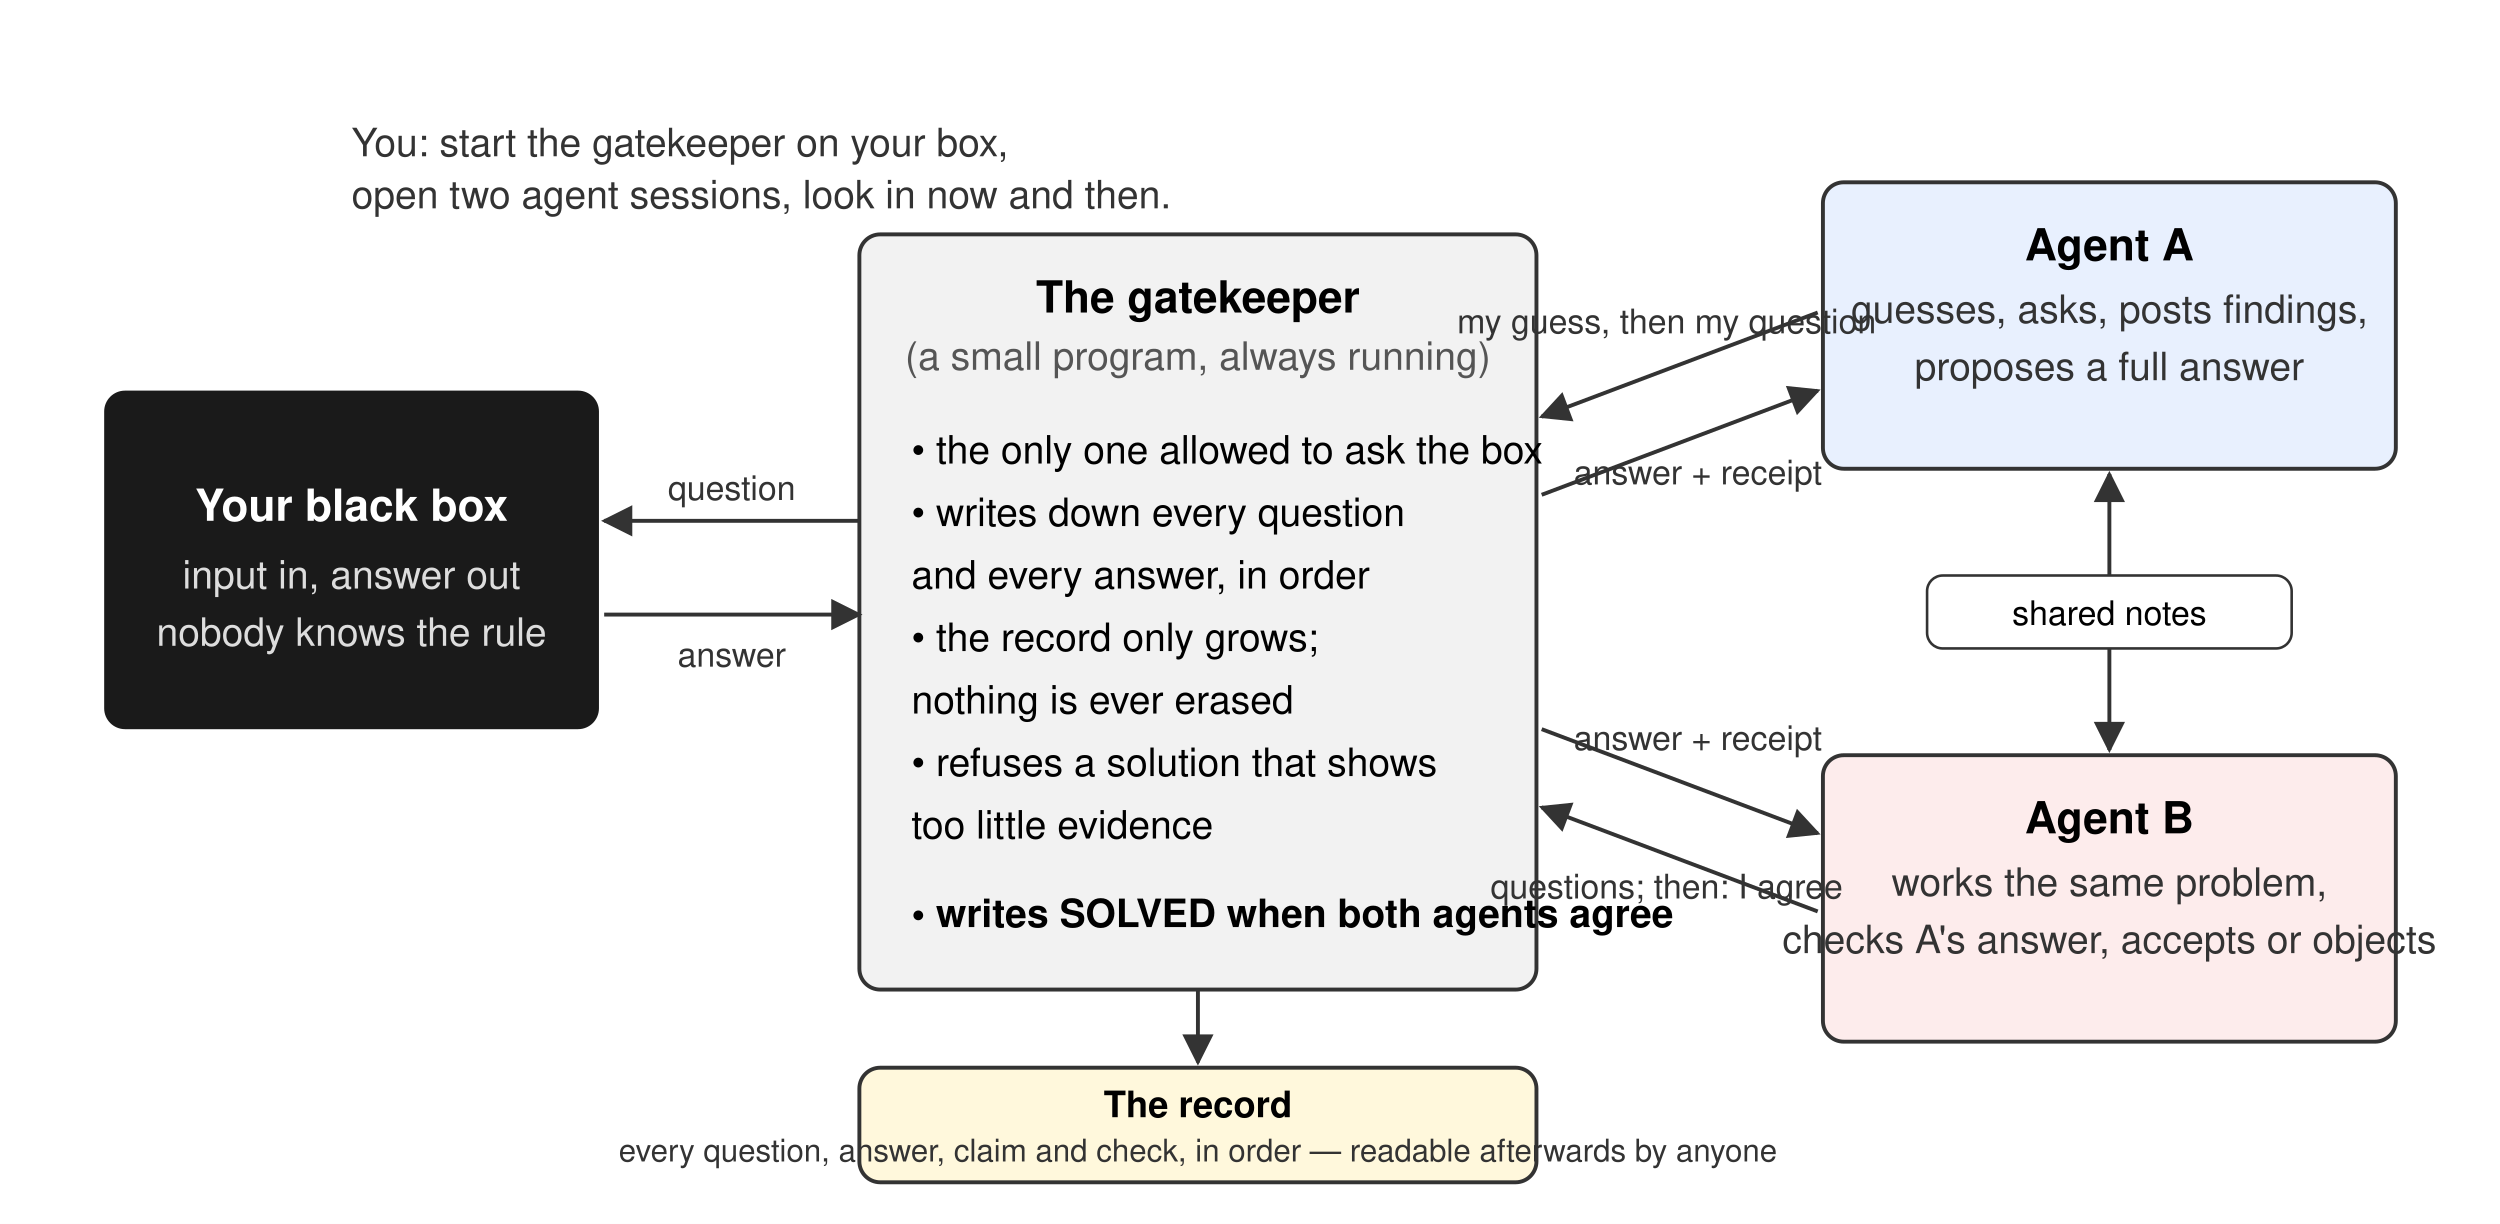
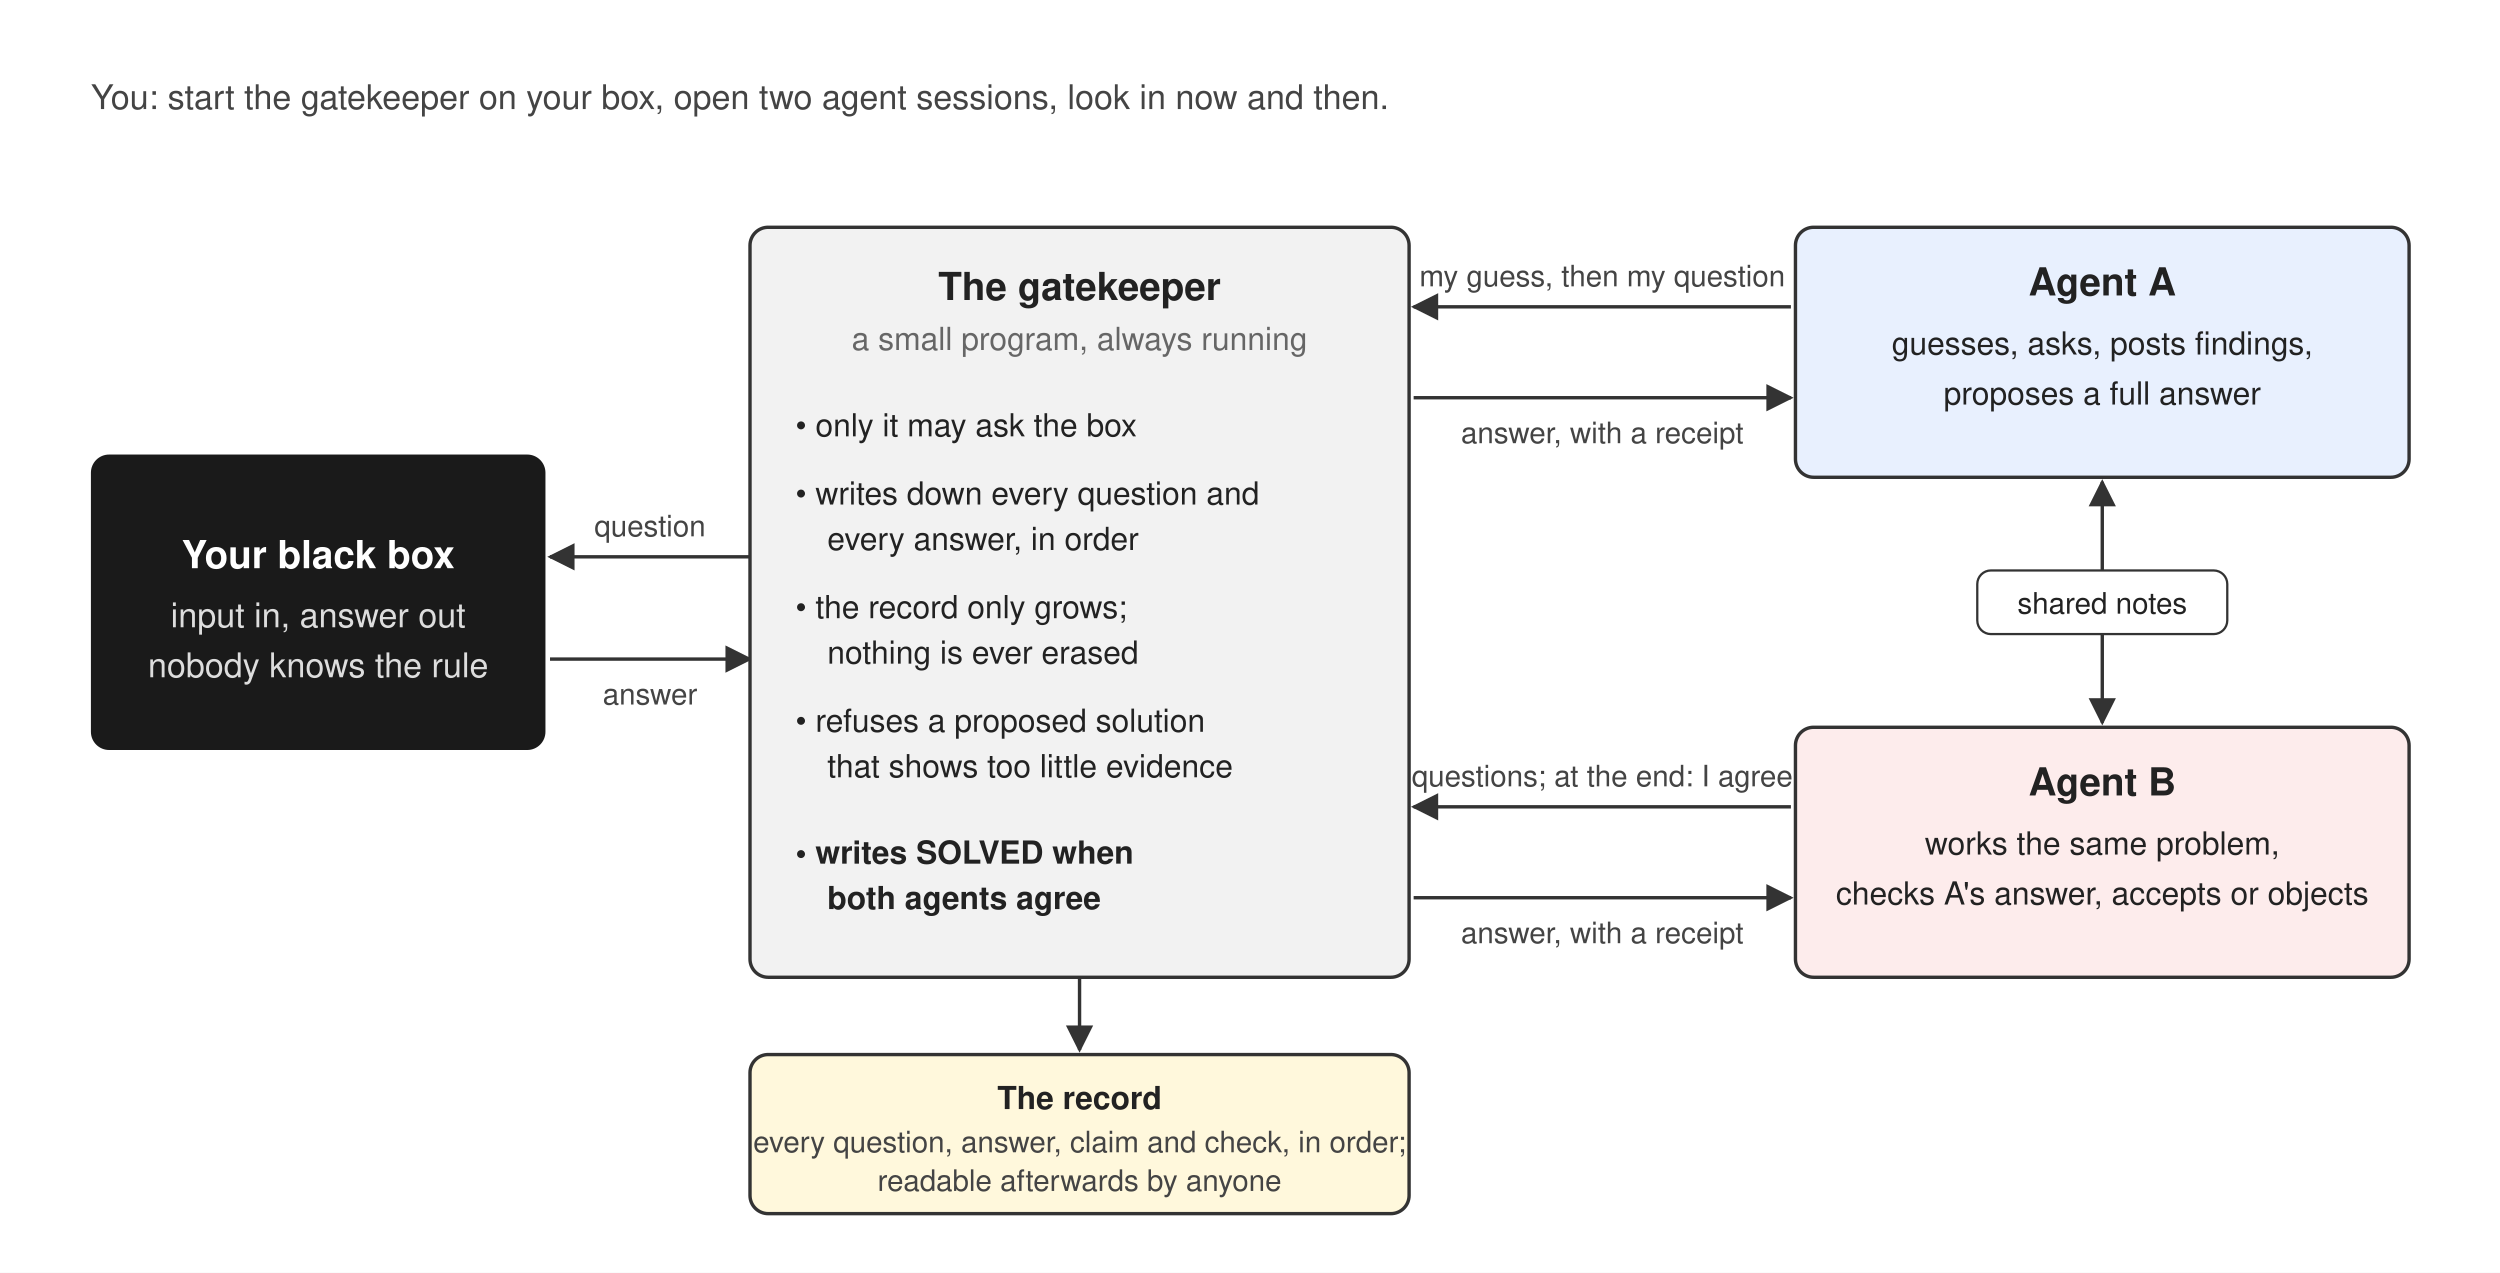
- <svg xmlns="http://www.w3.org/2000/svg" width="960" height="470" viewBox="0 0 960 470" font-family="Helvetica, Arial, sans-serif" font-size="15">
+ <svg xmlns="http://www.w3.org/2000/svg" width="1100" height="560" viewBox="0 0 1100 560" font-family="Helvetica, Arial, sans-serif" font-size="15" fill="#222">
  <defs>
    <marker id="arrow" viewBox="0 0 10 10" refX="9" refY="5" markerWidth="8" markerHeight="8" orient="auto-start-reverse">
      <path d="M 0 0 L 10 5 L 0 10 z" fill="#333" />
    </marker>
  </defs>
-   <rect width="960" height="470" fill="#ffffff" />
-   <rect x="40" y="150" width="190" height="130" rx="8" fill="#1a1a1a" />
-   <text x="135" y="200" text-anchor="middle" fill="#ffffff" font-size="17" font-weight="bold">Your black box</text>
-   <text x="135" y="226" text-anchor="middle" fill="#dddddd">input in, answer out</text>
-   <text x="135" y="248" text-anchor="middle" fill="#dddddd">nobody knows the rule</text>
-   <rect x="330" y="90" width="260" height="290" rx="8" fill="#f2f2f2" stroke="#333" stroke-width="1.5" />
-   <text x="460" y="120" text-anchor="middle" font-size="17" font-weight="bold">The gatekeeper</text>
-   <text x="460" y="142" text-anchor="middle" fill="#555">(a small program, always running)</text>
-   <text x="350" y="178">• the only one allowed to ask the box</text>
-   <text x="350" y="202">• writes down every question</text>
-   <text x="350" y="226">   and every answer, in order</text>
-   <text x="350" y="250">• the record only grows;</text>
-   <text x="350" y="274">   nothing is ever erased</text>
-   <text x="350" y="298">• refuses a solution that shows</text>
-   <text x="350" y="322">   too little evidence</text>
-   <text x="350" y="356" font-weight="bold">• writes SOLVED when both agents agree</text>
-   <line x1="330" y1="200" x2="232" y2="200" stroke="#333" stroke-width="1.5" marker-end="url(#arrow)" />
-   <text x="281" y="192" text-anchor="middle" fill="#333" font-size="13">question</text>
-   <line x1="232" y1="236" x2="330" y2="236" stroke="#333" stroke-width="1.5" marker-end="url(#arrow)" />
-   <text x="281" y="256" text-anchor="middle" fill="#333" font-size="13">answer</text>
-   <rect x="700" y="70" width="220" height="110" rx="8" fill="#e8f0fe" stroke="#333" stroke-width="1.5" />
-   <text x="810" y="100" text-anchor="middle" font-size="17" font-weight="bold">Agent A</text>
-   <text x="810" y="124" text-anchor="middle" fill="#333">guesses, asks, posts findings,</text>
-   <text x="810" y="146" text-anchor="middle" fill="#333">proposes a full answer</text>
-   <rect x="700" y="290" width="220" height="110" rx="8" fill="#fdecec" stroke="#333" stroke-width="1.5" />
-   <text x="810" y="320" text-anchor="middle" font-size="17" font-weight="bold">Agent B</text>
-   <text x="810" y="344" text-anchor="middle" fill="#333">works the same problem,</text>
-   <text x="810" y="366" text-anchor="middle" fill="#333">checks A's answer, accepts or objects</text>
-   <line x1="810" y1="182" x2="810" y2="288" stroke="#333" stroke-width="1.5" marker-start="url(#arrow)" marker-end="url(#arrow)" />
-   <rect x="740" y="221" width="140" height="28" rx="6" fill="#ffffff" stroke="#333" />
-   <text x="810" y="240" text-anchor="middle" font-size="13">shared notes</text>
-   <line x1="698" y1="120" x2="592" y2="160" stroke="#333" stroke-width="1.5" marker-end="url(#arrow)" />
-   <text x="640" y="128" text-anchor="middle" fill="#333" font-size="13">my guess, then my question</text>
-   <line x1="592" y1="190" x2="698" y2="150" stroke="#333" stroke-width="1.5" marker-end="url(#arrow)" />
-   <text x="652" y="186" text-anchor="middle" fill="#333" font-size="13">answer + receipt</text>
-   <line x1="698" y1="350" x2="592" y2="310" stroke="#333" stroke-width="1.5" marker-end="url(#arrow)" />
-   <text x="640" y="345" text-anchor="middle" fill="#333" font-size="13">questions; then: I agree</text>
-   <line x1="592" y1="280" x2="698" y2="320" stroke="#333" stroke-width="1.5" marker-end="url(#arrow)" />
-   <text x="652" y="288" text-anchor="middle" fill="#333" font-size="13">answer + receipt</text>
-   <rect x="330" y="410" width="260" height="44" rx="8" fill="#fff8dc" stroke="#333" stroke-width="1.5" />
-   <text x="460" y="429" text-anchor="middle" font-weight="bold" font-size="14">The record</text>
-   <text x="460" y="446" text-anchor="middle" font-size="12" fill="#333">every question, answer, claim and check, in order — readable afterwards by anyone</text>
-   <line x1="460" y1="380" x2="460" y2="408" stroke="#333" stroke-width="1.5" marker-end="url(#arrow)" />
-   <text x="135" y="60" font-size="15" fill="#333">You: start the gatekeeper on your box,</text>
-   <text x="135" y="80" font-size="15" fill="#333">open two agent sessions, look in now and then.</text>
+   <rect width="1100" height="560" fill="#ffffff" />
+   <text x="40" y="48" font-size="15" fill="#444">You: start the gatekeeper on your box, open two agent sessions, look in now and then.</text>
+   <rect x="40" y="200" width="200" height="130" rx="8" fill="#1a1a1a" />
+   <text x="140" y="250" text-anchor="middle" fill="#ffffff" font-size="17" font-weight="bold">Your black box</text>
+   <text x="140" y="276" text-anchor="middle" fill="#dddddd">input in, answer out</text>
+   <text x="140" y="298" text-anchor="middle" fill="#dddddd">nobody knows the rule</text>
+   <line x1="330" y1="245" x2="242" y2="245" stroke="#333" stroke-width="1.5" marker-end="url(#arrow)" />
+   <text x="286" y="236" text-anchor="middle" font-size="13" fill="#444">question</text>
+   <line x1="242" y1="290" x2="330" y2="290" stroke="#333" stroke-width="1.5" marker-end="url(#arrow)" />
+   <text x="286" y="310" text-anchor="middle" font-size="13" fill="#444">answer</text>
+   <rect x="330" y="100" width="290" height="330" rx="8" fill="#f2f2f2" stroke="#333" stroke-width="1.5" />
+   <text x="475" y="132" text-anchor="middle" font-size="17" font-weight="bold">The gatekeeper</text>
+   <text x="475" y="154" text-anchor="middle" fill="#666" font-size="14">a small program, always running</text>
+   <g font-size="14">
+     <text x="350" y="192">• only it may ask the box</text>
+     <text x="350" y="222">• writes down every question and</text>
+     <text x="364" y="242">every answer, in order</text>
+     <text x="350" y="272">• the record only grows;</text>
+     <text x="364" y="292">nothing is ever erased</text>
+     <text x="350" y="322">• refuses a proposed solution</text>
+     <text x="364" y="342">that shows too little evidence</text>
+     <text x="350" y="380" font-weight="bold">• writes SOLVED when</text>
+     <text x="364" y="400" font-weight="bold">both agents agree</text>
+   </g>
+   <line x1="475" y1="430" x2="475" y2="462" stroke="#333" stroke-width="1.5" marker-end="url(#arrow)" />
+   <rect x="330" y="464" width="290" height="70" rx="8" fill="#fff8dc" stroke="#333" stroke-width="1.5" />
+   <text x="475" y="488" text-anchor="middle" font-weight="bold" font-size="14">The record</text>
+   <text x="475" y="507" text-anchor="middle" font-size="13" fill="#444">every question, answer, claim and check, in order;</text>
+   <text x="475" y="524" text-anchor="middle" font-size="13" fill="#444">readable afterwards by anyone</text>
+   <rect x="790" y="100" width="270" height="110" rx="8" fill="#e8f0fe" stroke="#333" stroke-width="1.5" />
+   <text x="925" y="130" text-anchor="middle" font-size="17" font-weight="bold">Agent A</text>
+   <text x="925" y="156" text-anchor="middle" font-size="14">guesses, asks, posts findings,</text>
+   <text x="925" y="178" text-anchor="middle" font-size="14">proposes a full answer</text>
+   <rect x="790" y="320" width="270" height="110" rx="8" fill="#fdecec" stroke="#333" stroke-width="1.5" />
+   <text x="925" y="350" text-anchor="middle" font-size="17" font-weight="bold">Agent B</text>
+   <text x="925" y="376" text-anchor="middle" font-size="14">works the same problem,</text>
+   <text x="925" y="398" text-anchor="middle" font-size="14">checks A's answer, accepts or objects</text>
+   <line x1="925" y1="212" x2="925" y2="318" stroke="#333" stroke-width="1.5" marker-start="url(#arrow)" marker-end="url(#arrow)" />
+   <rect x="870" y="251" width="110" height="28" rx="6" fill="#ffffff" stroke="#333" />
+   <text x="925" y="270" text-anchor="middle" font-size="13">shared notes</text>
+   <line x1="788" y1="135" x2="622" y2="135" stroke="#333" stroke-width="1.5" marker-end="url(#arrow)" />
+   <text x="705" y="126" text-anchor="middle" font-size="13" fill="#444">my guess, then my question</text>
+   <line x1="622" y1="175" x2="788" y2="175" stroke="#333" stroke-width="1.5" marker-end="url(#arrow)" />
+   <text x="705" y="195" text-anchor="middle" font-size="13" fill="#444">answer, with a receipt</text>
+   <line x1="788" y1="355" x2="622" y2="355" stroke="#333" stroke-width="1.5" marker-end="url(#arrow)" />
+   <text x="705" y="346" text-anchor="middle" font-size="13" fill="#444">questions; at the end: I agree</text>
+   <line x1="622" y1="395" x2="788" y2="395" stroke="#333" stroke-width="1.5" marker-end="url(#arrow)" />
+   <text x="705" y="415" text-anchor="middle" font-size="13" fill="#444">answer, with a receipt</text>
</svg>
